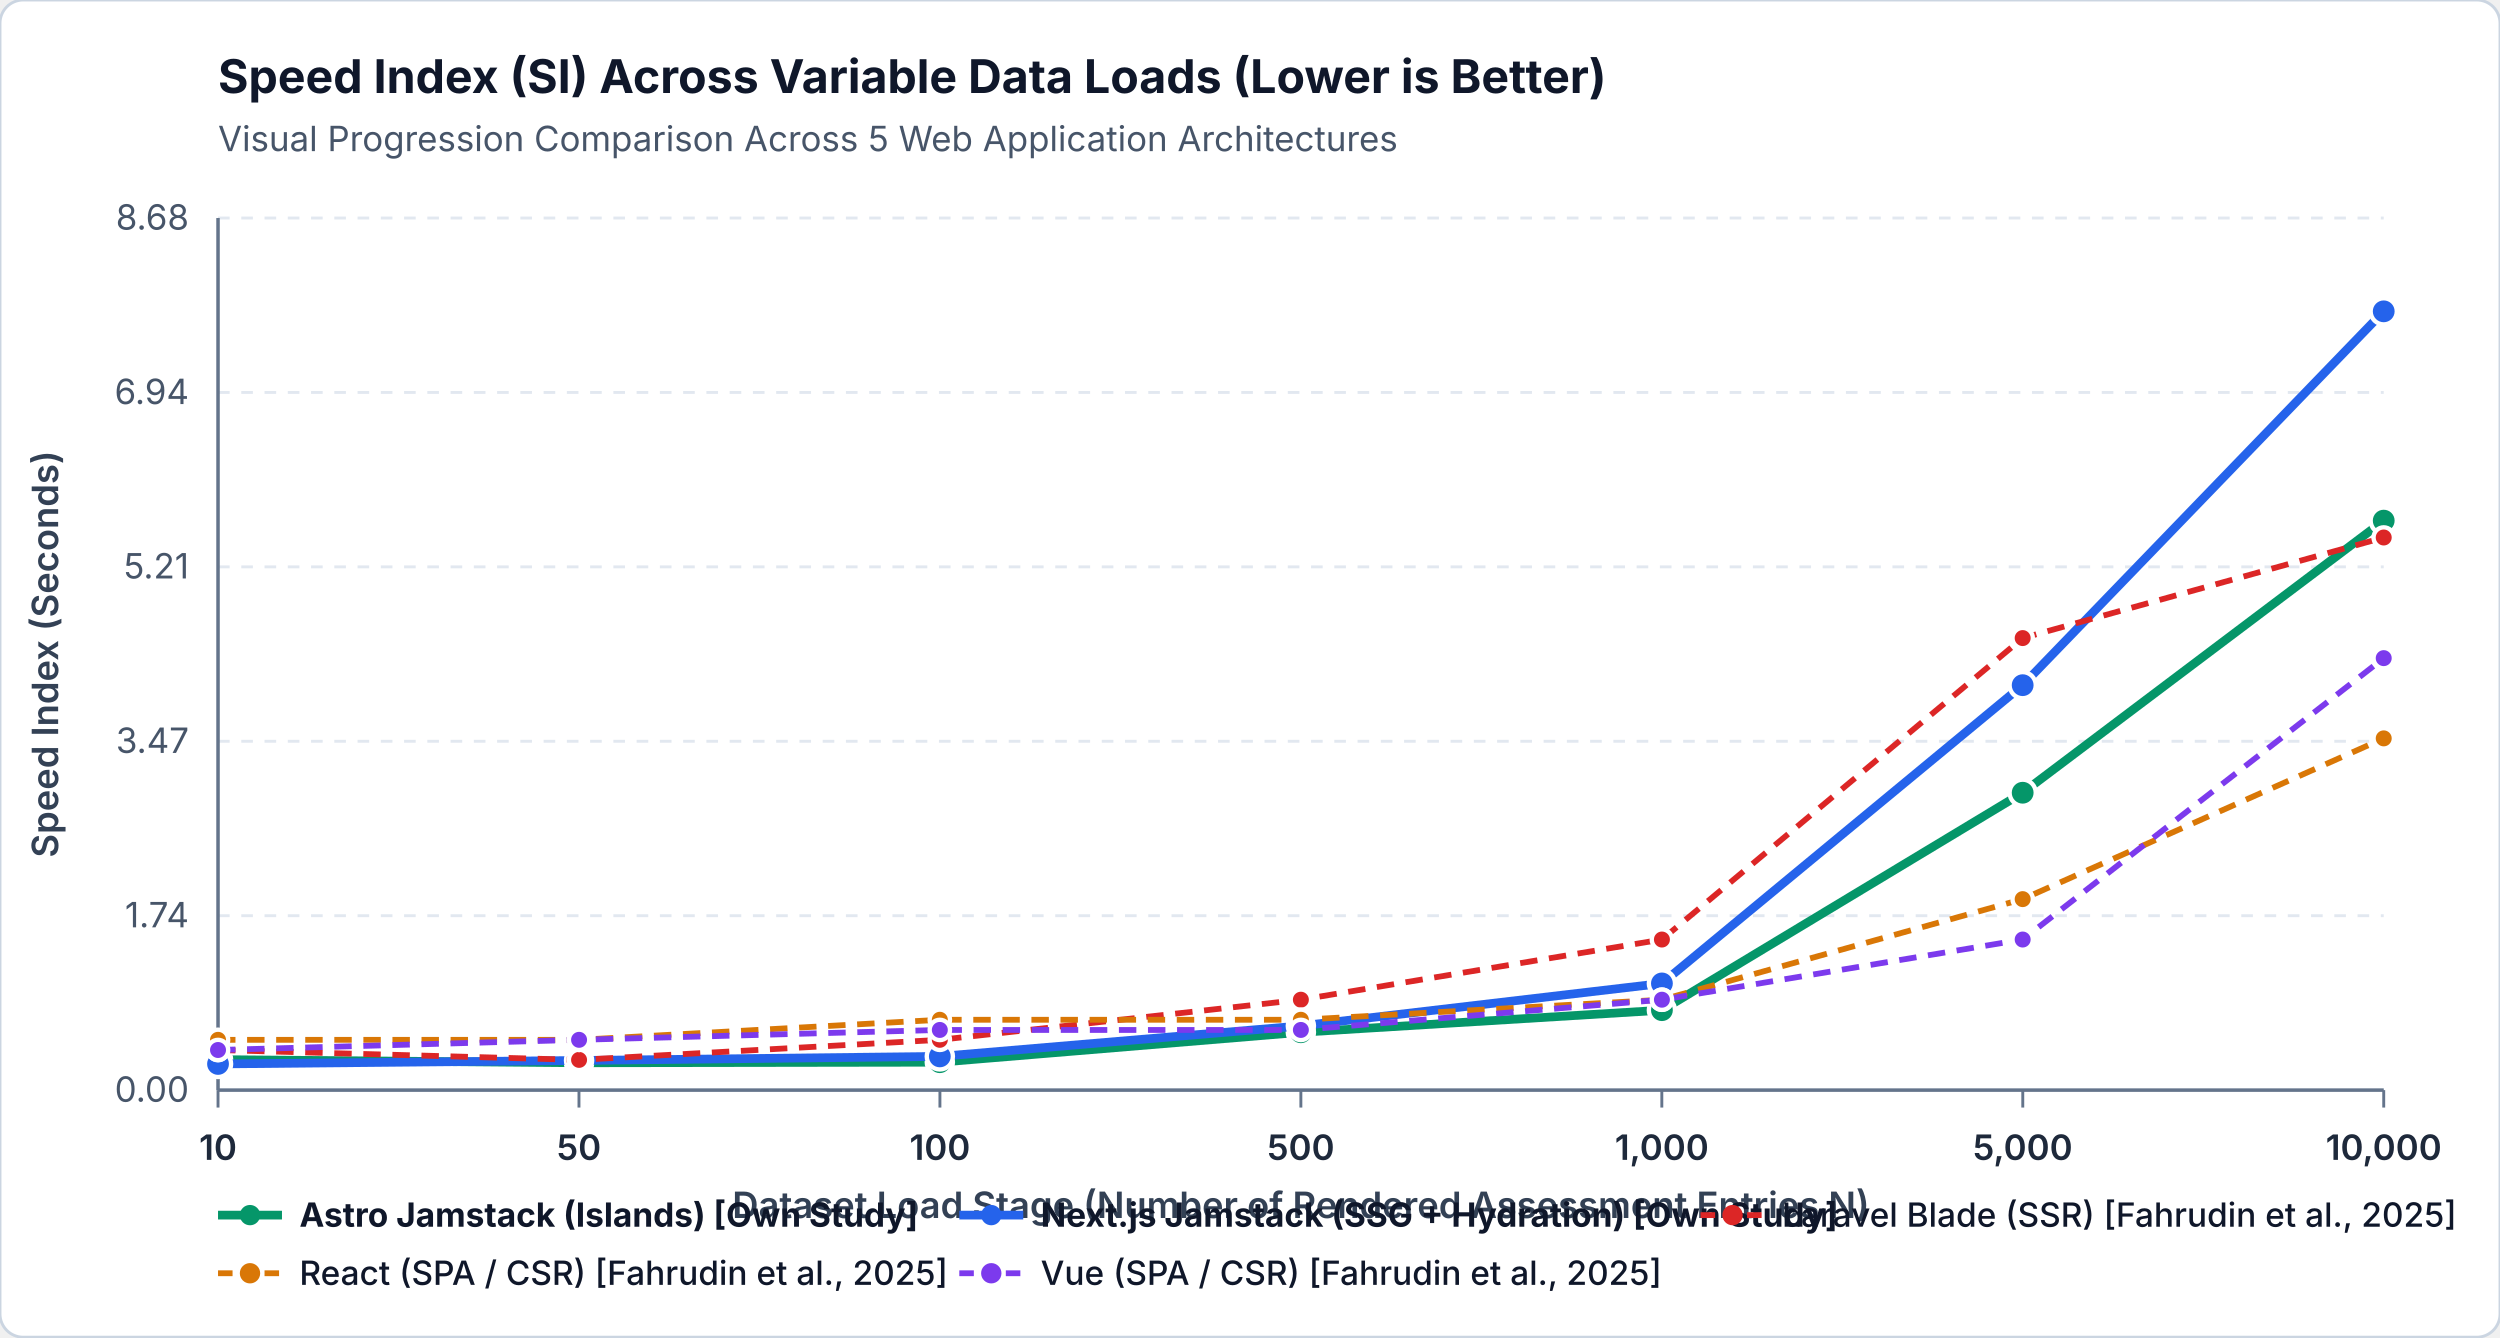
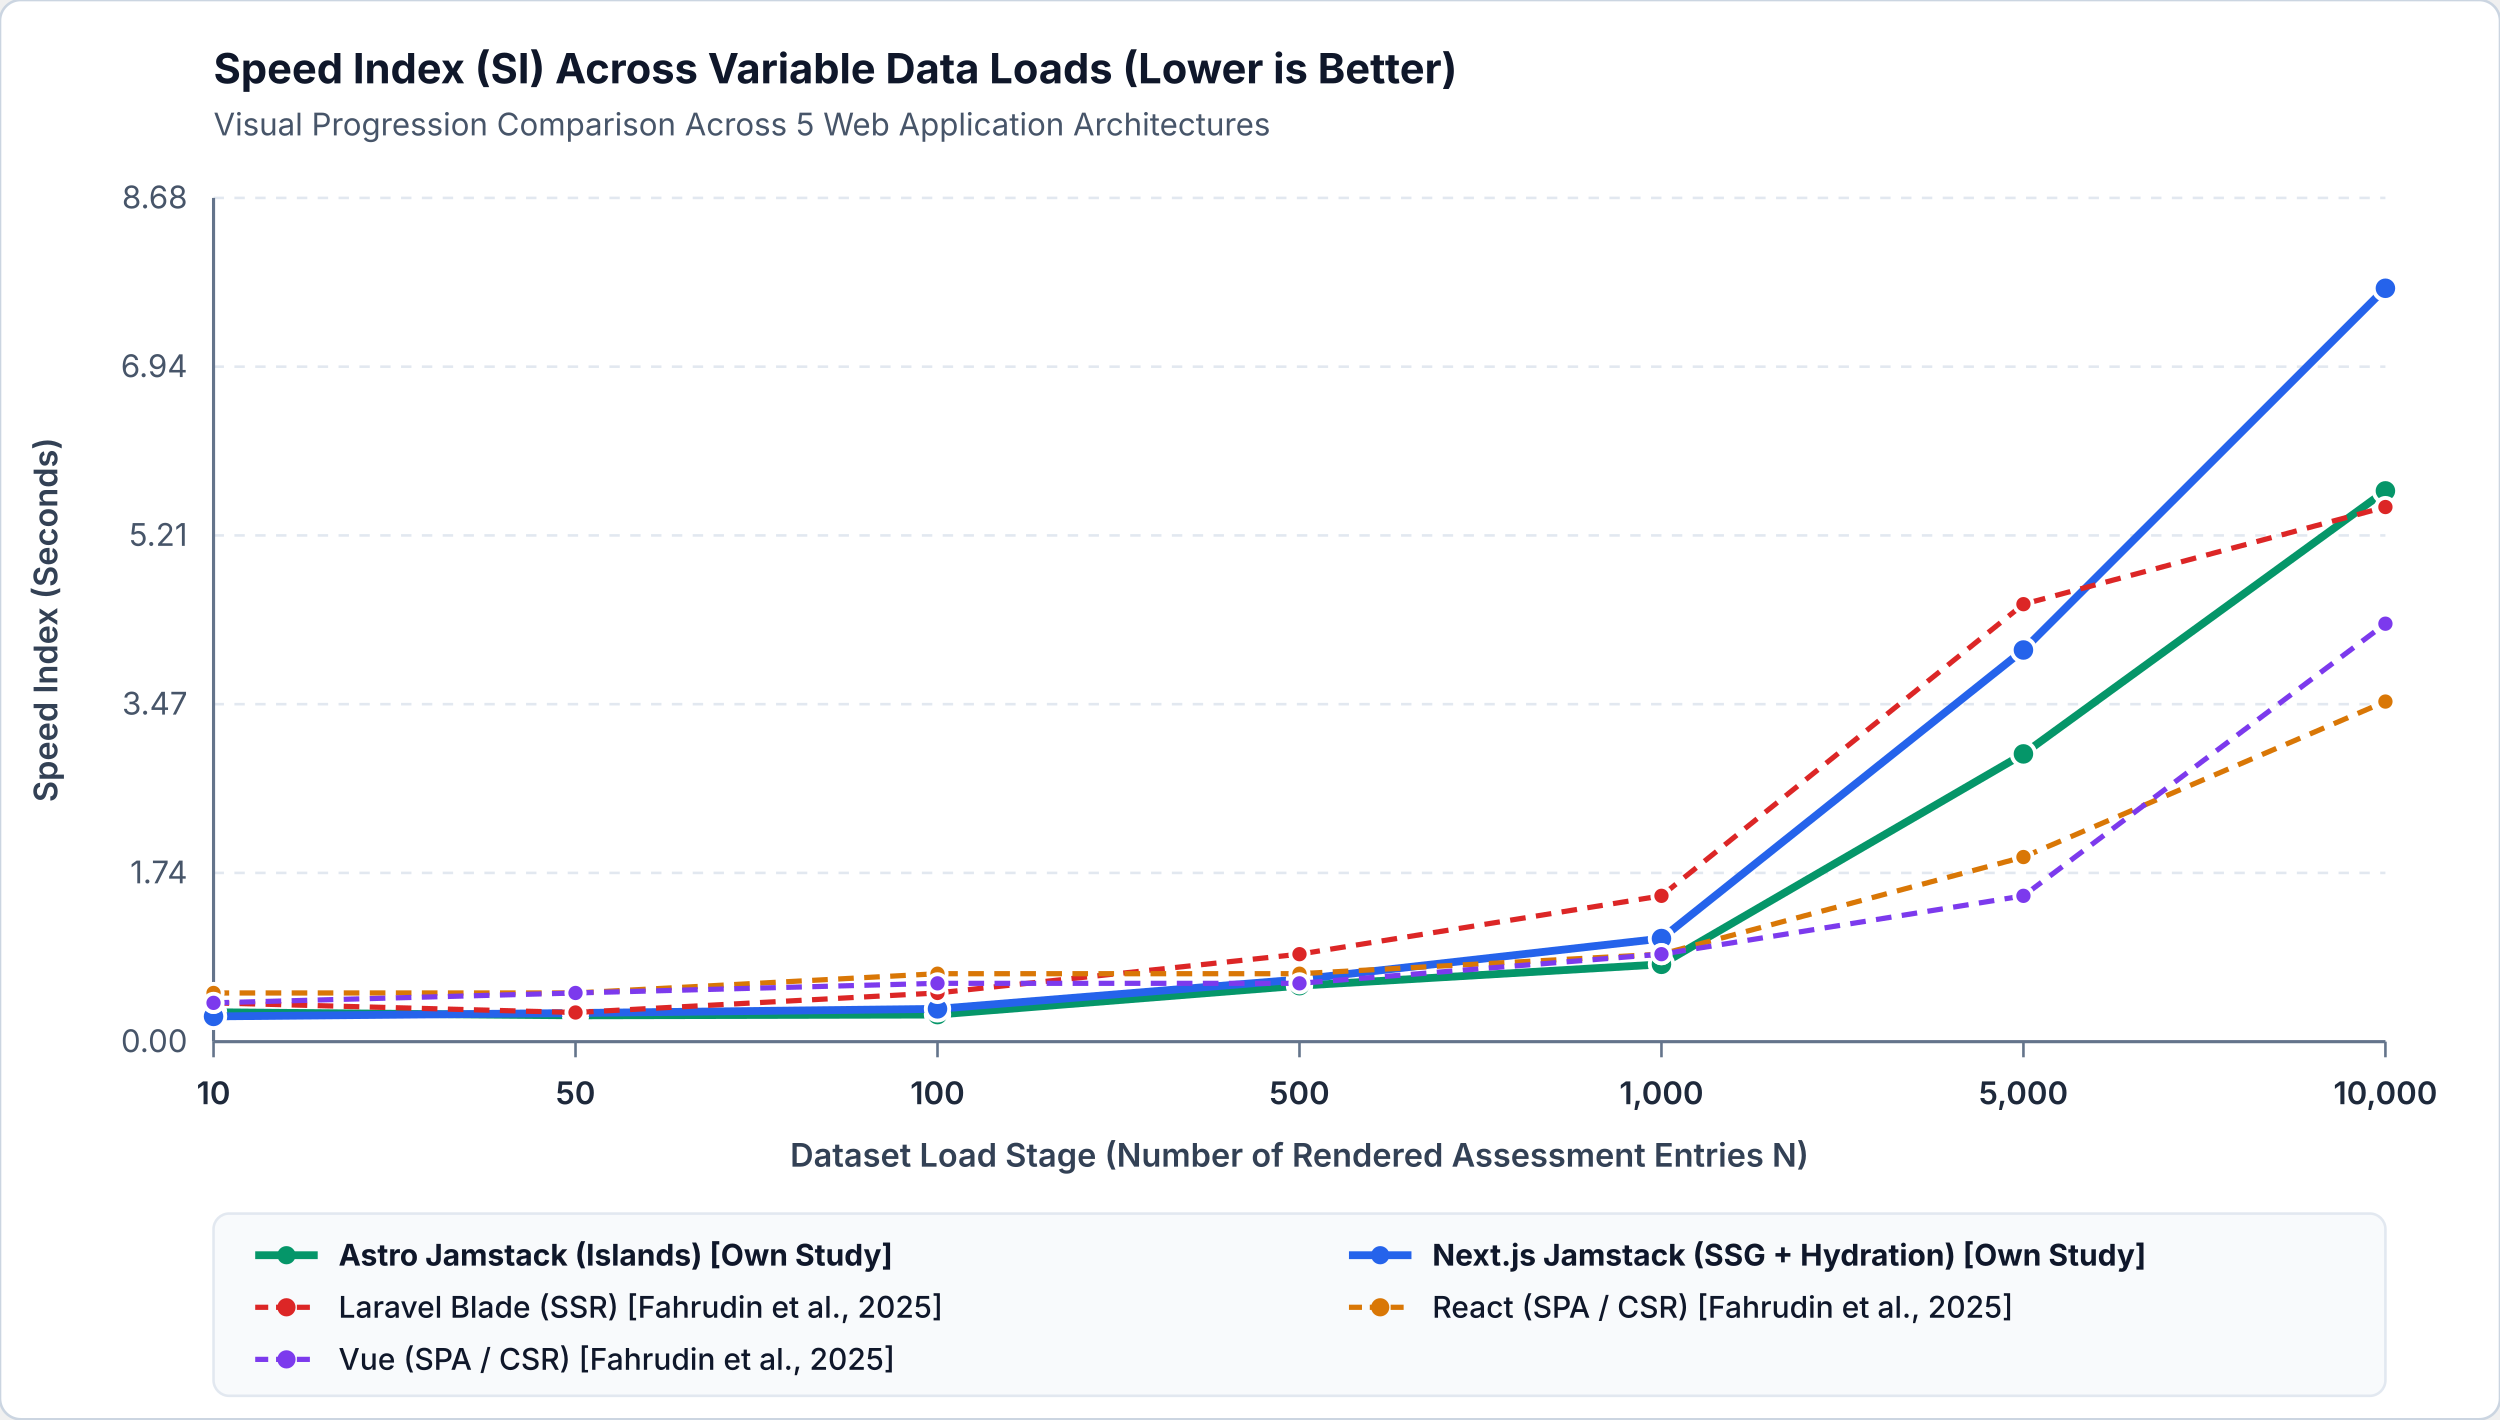
- <svg xmlns="http://www.w3.org/2000/svg" viewBox="0 0 860 460" width="100%" height="100%">
-   <rect width="860" height="460" fill="#ffffff" rx="8" stroke="#cbd5e1" stroke-width="1" />
-   <text x="75" y="32" font-family="Inter, system-ui, sans-serif" font-size="16" font-weight="700" fill="#0f172a">Speed Index (SI) Across Variable Data Loads (Lower is Better)</text>
-   <text x="75" y="52" font-family="Inter, system-ui, sans-serif" font-size="12" fill="#475569">Visual Progression Comparison Across 5 Web Application Architectures</text>
-   <line x1="75" y1="375" x2="820" y2="375" stroke="#e2e8f0" stroke-dasharray="none" stroke-width="1" />
-   <text x="65" y="379" text-anchor="end" font-family="Inter, system-ui, sans-serif" font-size="12" fill="#475569">0.00</text>
-   <line x1="75" y1="315" x2="820" y2="315" stroke="#e2e8f0" stroke-dasharray="4 4" stroke-width="1" />
-   <text x="65" y="319" text-anchor="end" font-family="Inter, system-ui, sans-serif" font-size="12" fill="#475569">1.74</text>
-   <line x1="75" y1="255" x2="820" y2="255" stroke="#e2e8f0" stroke-dasharray="4 4" stroke-width="1" />
-   <text x="65" y="259" text-anchor="end" font-family="Inter, system-ui, sans-serif" font-size="12" fill="#475569">3.47</text>
-   <line x1="75" y1="195" x2="820" y2="195" stroke="#e2e8f0" stroke-dasharray="4 4" stroke-width="1" />
-   <text x="65" y="199" text-anchor="end" font-family="Inter, system-ui, sans-serif" font-size="12" fill="#475569">5.21</text>
-   <line x1="75" y1="135" x2="820" y2="135" stroke="#e2e8f0" stroke-dasharray="4 4" stroke-width="1" />
-   <text x="65" y="139" text-anchor="end" font-family="Inter, system-ui, sans-serif" font-size="12" fill="#475569">6.94</text>
-   <line x1="75" y1="75" x2="820" y2="75" stroke="#e2e8f0" stroke-dasharray="4 4" stroke-width="1" />
-   <text x="65" y="79" text-anchor="end" font-family="Inter, system-ui, sans-serif" font-size="12" fill="#475569">8.68</text>
-   <line x1="75" y1="75" x2="75" y2="375" stroke="#64748b" stroke-width="1.2" />
-   <line x1="75" y1="375" x2="820" y2="375" stroke="#64748b" stroke-width="1.2" />
-   <line x1="75" y1="375" x2="75" y2="381" stroke="#64748b" stroke-width="1" />
-   <text x="75" y="399" text-anchor="middle" font-family="Inter, system-ui, sans-serif" font-size="12" font-weight="600" fill="#1e293b">10</text>
-   <line x1="199.167" y1="375" x2="199.167" y2="381" stroke="#64748b" stroke-width="1" />
-   <text x="199.167" y="399" text-anchor="middle" font-family="Inter, system-ui, sans-serif" font-size="12" font-weight="600" fill="#1e293b">50</text>
-   <line x1="323.333" y1="375" x2="323.333" y2="381" stroke="#64748b" stroke-width="1" />
-   <text x="323.333" y="399" text-anchor="middle" font-family="Inter, system-ui, sans-serif" font-size="12" font-weight="600" fill="#1e293b">100</text>
-   <line x1="447.5" y1="375" x2="447.5" y2="381" stroke="#64748b" stroke-width="1" />
-   <text x="447.5" y="399" text-anchor="middle" font-family="Inter, system-ui, sans-serif" font-size="12" font-weight="600" fill="#1e293b">500</text>
-   <line x1="571.667" y1="375" x2="571.667" y2="381" stroke="#64748b" stroke-width="1" />
-   <text x="571.667" y="399" text-anchor="middle" font-family="Inter, system-ui, sans-serif" font-size="12" font-weight="600" fill="#1e293b">1,000</text>
-   <line x1="695.833" y1="375" x2="695.833" y2="381" stroke="#64748b" stroke-width="1" />
-   <text x="695.833" y="399" text-anchor="middle" font-family="Inter, system-ui, sans-serif" font-size="12" font-weight="600" fill="#1e293b">5,000</text>
-   <line x1="820" y1="375" x2="820" y2="381" stroke="#64748b" stroke-width="1" />
-   <text x="820" y="399" text-anchor="middle" font-family="Inter, system-ui, sans-serif" font-size="12" font-weight="600" fill="#1e293b">10,000</text>
-   <text x="447.5" y="419" text-anchor="middle" font-family="Inter, system-ui, sans-serif" font-size="12.5" font-weight="600" fill="#334155">Dataset Load Stage (Number of Rendered Assessment Entries N)</text>
-   <text x="20" y="225" text-anchor="middle" transform="rotate(-90, 20, 225)" font-family="Inter, system-ui, sans-serif" font-size="12.5" font-weight="600" fill="#334155">Speed Index (Seconds)</text>
-   <path d="M 75.0 364.5 L 199.2 365.6 L 323.3 365.4 L 447.5 355.1 L 571.7 347.5 L 695.8 272.7 L 820.0 179.1" fill="none" stroke="#059669" stroke-width="3" stroke-dasharray="none" />
-   <circle cx="75.0" cy="364.5" r="4.5" fill="#059669" stroke="#ffffff" stroke-width="1.5" />
-   <circle cx="199.2" cy="365.6" r="4.5" fill="#059669" stroke="#ffffff" stroke-width="1.5" />
-   <circle cx="323.3" cy="365.4" r="4.5" fill="#059669" stroke="#ffffff" stroke-width="1.5" />
-   <circle cx="447.5" cy="355.1" r="4.5" fill="#059669" stroke="#ffffff" stroke-width="1.5" />
-   <circle cx="571.7" cy="347.5" r="4.5" fill="#059669" stroke="#ffffff" stroke-width="1.5" />
-   <circle cx="695.8" cy="272.7" r="4.5" fill="#059669" stroke="#ffffff" stroke-width="1.5" />
-   <circle cx="820.0" cy="179.1" r="4.5" fill="#059669" stroke="#ffffff" stroke-width="1.5" />
-   <path d="M 75.0 366.0 L 199.2 364.8 L 323.3 363.4 L 447.5 352.9 L 571.7 338.3 L 695.8 235.7 L 820.0 107.1" fill="none" stroke="#2563eb" stroke-width="3" stroke-dasharray="none" />
-   <circle cx="75.0" cy="366.0" r="4.5" fill="#2563eb" stroke="#ffffff" stroke-width="1.5" />
-   <circle cx="199.2" cy="364.8" r="4.5" fill="#2563eb" stroke="#ffffff" stroke-width="1.5" />
-   <circle cx="323.3" cy="363.4" r="4.5" fill="#2563eb" stroke="#ffffff" stroke-width="1.5" />
-   <circle cx="447.5" cy="352.9" r="4.5" fill="#2563eb" stroke="#ffffff" stroke-width="1.5" />
-   <circle cx="571.7" cy="338.3" r="4.5" fill="#2563eb" stroke="#ffffff" stroke-width="1.5" />
-   <circle cx="695.8" cy="235.7" r="4.5" fill="#2563eb" stroke="#ffffff" stroke-width="1.5" />
-   <circle cx="820.0" cy="107.1" r="4.5" fill="#2563eb" stroke="#ffffff" stroke-width="1.5" />
-   <path d="M 75.0 361.2 L 199.2 364.6 L 323.3 357.7 L 447.5 343.9 L 571.7 323.2 L 695.8 219.5 L 820.0 184.9" fill="none" stroke="#dc2626" stroke-width="2" stroke-dasharray="6 4" />
-   <circle cx="75.0" cy="361.2" r="3.5" fill="#dc2626" stroke="#ffffff" stroke-width="1.5" />
-   <circle cx="199.2" cy="364.6" r="3.5" fill="#dc2626" stroke="#ffffff" stroke-width="1.5" />
-   <circle cx="323.3" cy="357.7" r="3.5" fill="#dc2626" stroke="#ffffff" stroke-width="1.5" />
-   <circle cx="447.5" cy="343.9" r="3.5" fill="#dc2626" stroke="#ffffff" stroke-width="1.5" />
-   <circle cx="571.7" cy="323.2" r="3.5" fill="#dc2626" stroke="#ffffff" stroke-width="1.5" />
-   <circle cx="695.8" cy="219.5" r="3.5" fill="#dc2626" stroke="#ffffff" stroke-width="1.5" />
-   <circle cx="820.0" cy="184.9" r="3.5" fill="#dc2626" stroke="#ffffff" stroke-width="1.5" />
-   <path d="M 75.0 357.7 L 199.2 357.7 L 323.3 350.8 L 447.5 350.8 L 571.7 343.9 L 695.8 309.3 L 820.0 254.0" fill="none" stroke="#d97706" stroke-width="2" stroke-dasharray="6 4" />
-   <circle cx="75.0" cy="357.7" r="3.5" fill="#d97706" stroke="#ffffff" stroke-width="1.5" />
-   <circle cx="199.2" cy="357.7" r="3.5" fill="#d97706" stroke="#ffffff" stroke-width="1.5" />
-   <circle cx="323.3" cy="350.8" r="3.5" fill="#d97706" stroke="#ffffff" stroke-width="1.5" />
-   <circle cx="447.5" cy="350.8" r="3.5" fill="#d97706" stroke="#ffffff" stroke-width="1.5" />
-   <circle cx="571.7" cy="343.9" r="3.5" fill="#d97706" stroke="#ffffff" stroke-width="1.5" />
-   <circle cx="695.8" cy="309.3" r="3.5" fill="#d97706" stroke="#ffffff" stroke-width="1.5" />
-   <circle cx="820.0" cy="254.0" r="3.5" fill="#d97706" stroke="#ffffff" stroke-width="1.5" />
-   <path d="M 75.0 361.2 L 199.2 357.7 L 323.3 354.3 L 447.5 354.3 L 571.7 343.9 L 695.8 323.2 L 820.0 226.4" fill="none" stroke="#7c3aed" stroke-width="2" stroke-dasharray="6 4" />
-   <circle cx="75.0" cy="361.2" r="3.5" fill="#7c3aed" stroke="#ffffff" stroke-width="1.5" />
-   <circle cx="199.2" cy="357.7" r="3.5" fill="#7c3aed" stroke="#ffffff" stroke-width="1.5" />
-   <circle cx="323.3" cy="354.3" r="3.5" fill="#7c3aed" stroke="#ffffff" stroke-width="1.5" />
-   <circle cx="447.5" cy="354.3" r="3.5" fill="#7c3aed" stroke="#ffffff" stroke-width="1.5" />
-   <circle cx="571.7" cy="343.9" r="3.5" fill="#7c3aed" stroke="#ffffff" stroke-width="1.5" />
-   <circle cx="695.8" cy="323.2" r="3.5" fill="#7c3aed" stroke="#ffffff" stroke-width="1.5" />
-   <circle cx="820.0" cy="226.4" r="3.5" fill="#7c3aed" stroke="#ffffff" stroke-width="1.5" />
-   <line x1="75" y1="418" x2="97" y2="418" stroke="#059669" stroke-width="3" stroke-dasharray="none" />
-   <circle cx="86" cy="418" r="3.5" fill="#059669" />
-   <text x="103" y="422" font-family="Inter, system-ui, sans-serif" font-size="11.5" font-weight="700" fill="#0f172a">Astro Jamstack (Islands) [Own Study]</text>
-   <line x1="330" y1="418" x2="352" y2="418" stroke="#2563eb" stroke-width="3" stroke-dasharray="none" />
-   <circle cx="341" cy="418" r="3.5" fill="#2563eb" />
-   <text x="358" y="422" font-family="Inter, system-ui, sans-serif" font-size="11.5" font-weight="700" fill="#0f172a">Next.js Jamstack (SSG + Hydration) [Own Study]</text>
-   <line x1="585" y1="418" x2="607" y2="418" stroke="#dc2626" stroke-width="2" stroke-dasharray="5 3" />
-   <circle cx="596" cy="418" r="3.5" fill="#dc2626" />
-   <text x="613" y="422" font-family="Inter, system-ui, sans-serif" font-size="11.5" font-weight="500" fill="#0f172a">Laravel Blade (SSR) [Fahrudin et al., 2025]</text>
-   <line x1="75" y1="438" x2="97" y2="438" stroke="#d97706" stroke-width="2" stroke-dasharray="5 3" />
-   <circle cx="86" cy="438" r="3.5" fill="#d97706" />
-   <text x="103" y="442" font-family="Inter, system-ui, sans-serif" font-size="11.5" font-weight="500" fill="#0f172a">React (SPA / CSR) [Fahrudin et al., 2025]</text>
-   <line x1="330" y1="438" x2="352" y2="438" stroke="#7c3aed" stroke-width="2" stroke-dasharray="5 3" />
-   <circle cx="341" cy="438" r="3.5" fill="#7c3aed" />
-   <text x="358" y="442" font-family="Inter, system-ui, sans-serif" font-size="11.5" font-weight="500" fill="#0f172a">Vue (SPA / CSR) [Fahrudin et al., 2025]</text>
+ <svg xmlns="http://www.w3.org/2000/svg" viewBox="0 0 960 545" width="100%" height="100%">
+   <rect width="960" height="545" fill="#ffffff" rx="8" stroke="#cbd5e1" stroke-width="1" />
+   <text x="82" y="32" font-family="Inter, system-ui, sans-serif" font-size="16" font-weight="700" fill="#0f172a">Speed Index (SI) Across Variable Data Loads (Lower is Better)</text>
+   <text x="82" y="52" font-family="Inter, system-ui, sans-serif" font-size="12" fill="#475569">Visual Progression Comparison Across 5 Web Application Architectures</text>
+   <line x1="82" y1="400" x2="916" y2="400" stroke="#e2e8f0" stroke-dasharray="none" stroke-width="1" />
+   <text x="72" y="404" text-anchor="end" font-family="Inter, system-ui, sans-serif" font-size="12" fill="#475569">0.00</text>
+   <line x1="82" y1="335.2" x2="916" y2="335.2" stroke="#e2e8f0" stroke-dasharray="4 4" stroke-width="1" />
+   <text x="72" y="339.2" text-anchor="end" font-family="Inter, system-ui, sans-serif" font-size="12" fill="#475569">1.74</text>
+   <line x1="82" y1="270.4" x2="916" y2="270.4" stroke="#e2e8f0" stroke-dasharray="4 4" stroke-width="1" />
+   <text x="72" y="274.4" text-anchor="end" font-family="Inter, system-ui, sans-serif" font-size="12" fill="#475569">3.47</text>
+   <line x1="82" y1="205.6" x2="916" y2="205.6" stroke="#e2e8f0" stroke-dasharray="4 4" stroke-width="1" />
+   <text x="72" y="209.6" text-anchor="end" font-family="Inter, system-ui, sans-serif" font-size="12" fill="#475569">5.21</text>
+   <line x1="82" y1="140.8" x2="916" y2="140.8" stroke="#e2e8f0" stroke-dasharray="4 4" stroke-width="1" />
+   <text x="72" y="144.8" text-anchor="end" font-family="Inter, system-ui, sans-serif" font-size="12" fill="#475569">6.94</text>
+   <line x1="82" y1="76" x2="916" y2="76" stroke="#e2e8f0" stroke-dasharray="4 4" stroke-width="1" />
+   <text x="72" y="80" text-anchor="end" font-family="Inter, system-ui, sans-serif" font-size="12" fill="#475569">8.68</text>
+   <line x1="82" y1="76" x2="82" y2="400" stroke="#64748b" stroke-width="1.2" />
+   <line x1="82" y1="400" x2="916" y2="400" stroke="#64748b" stroke-width="1.2" />
+   <line x1="82" y1="400" x2="82" y2="406" stroke="#64748b" stroke-width="1" />
+   <text x="82" y="424" text-anchor="middle" font-family="Inter, system-ui, sans-serif" font-size="12" font-weight="600" fill="#1e293b">10</text>
+   <line x1="221" y1="400" x2="221" y2="406" stroke="#64748b" stroke-width="1" />
+   <text x="221" y="424" text-anchor="middle" font-family="Inter, system-ui, sans-serif" font-size="12" font-weight="600" fill="#1e293b">50</text>
+   <line x1="360" y1="400" x2="360" y2="406" stroke="#64748b" stroke-width="1" />
+   <text x="360" y="424" text-anchor="middle" font-family="Inter, system-ui, sans-serif" font-size="12" font-weight="600" fill="#1e293b">100</text>
+   <line x1="499" y1="400" x2="499" y2="406" stroke="#64748b" stroke-width="1" />
+   <text x="499" y="424" text-anchor="middle" font-family="Inter, system-ui, sans-serif" font-size="12" font-weight="600" fill="#1e293b">500</text>
+   <line x1="638" y1="400" x2="638" y2="406" stroke="#64748b" stroke-width="1" />
+   <text x="638" y="424" text-anchor="middle" font-family="Inter, system-ui, sans-serif" font-size="12" font-weight="600" fill="#1e293b">1,000</text>
+   <line x1="777" y1="400" x2="777" y2="406" stroke="#64748b" stroke-width="1" />
+   <text x="777" y="424" text-anchor="middle" font-family="Inter, system-ui, sans-serif" font-size="12" font-weight="600" fill="#1e293b">5,000</text>
+   <line x1="916" y1="400" x2="916" y2="406" stroke="#64748b" stroke-width="1" />
+   <text x="916" y="424" text-anchor="middle" font-family="Inter, system-ui, sans-serif" font-size="12" font-weight="600" fill="#1e293b">10,000</text>
+   <text x="499" y="448" text-anchor="middle" font-family="Inter, system-ui, sans-serif" font-size="12.5" font-weight="600" fill="#334155">Dataset Load Stage (Number of Rendered Assessment Entries N)</text>
+   <text x="22" y="238" text-anchor="middle" transform="rotate(-90, 22, 238)" font-family="Inter, system-ui, sans-serif" font-size="12.5" font-weight="600" fill="#334155">Speed Index (Seconds)</text>
+   <path d="M 82.0 388.7 L 221.0 389.9 L 360.0 389.6 L 499.0 378.5 L 638.0 370.3 L 777.0 289.5 L 916.0 188.5" fill="none" stroke="#059669" stroke-width="3" stroke-dasharray="none" />
+   <circle cx="82.0" cy="388.7" r="4.5" fill="#059669" stroke="#ffffff" stroke-width="1.5" />
+   <circle cx="221.0" cy="389.9" r="4.5" fill="#059669" stroke="#ffffff" stroke-width="1.5" />
+   <circle cx="360.0" cy="389.6" r="4.5" fill="#059669" stroke="#ffffff" stroke-width="1.5" />
+   <circle cx="499.0" cy="378.5" r="4.5" fill="#059669" stroke="#ffffff" stroke-width="1.5" />
+   <circle cx="638.0" cy="370.3" r="4.5" fill="#059669" stroke="#ffffff" stroke-width="1.5" />
+   <circle cx="777.0" cy="289.5" r="4.5" fill="#059669" stroke="#ffffff" stroke-width="1.5" />
+   <circle cx="916.0" cy="188.5" r="4.5" fill="#059669" stroke="#ffffff" stroke-width="1.5" />
+   <path d="M 82.0 390.3 L 221.0 389.0 L 360.0 387.4 L 499.0 376.1 L 638.0 360.4 L 777.0 249.6 L 916.0 110.7" fill="none" stroke="#2563eb" stroke-width="3" stroke-dasharray="none" />
+   <circle cx="82.0" cy="390.3" r="4.5" fill="#2563eb" stroke="#ffffff" stroke-width="1.5" />
+   <circle cx="221.0" cy="389.0" r="4.5" fill="#2563eb" stroke="#ffffff" stroke-width="1.5" />
+   <circle cx="360.0" cy="387.4" r="4.5" fill="#2563eb" stroke="#ffffff" stroke-width="1.5" />
+   <circle cx="499.0" cy="376.1" r="4.5" fill="#2563eb" stroke="#ffffff" stroke-width="1.5" />
+   <circle cx="638.0" cy="360.4" r="4.5" fill="#2563eb" stroke="#ffffff" stroke-width="1.5" />
+   <circle cx="777.0" cy="249.6" r="4.5" fill="#2563eb" stroke="#ffffff" stroke-width="1.5" />
+   <circle cx="916.0" cy="110.7" r="4.5" fill="#2563eb" stroke="#ffffff" stroke-width="1.5" />
+   <path d="M 82.0 385.1 L 221.0 388.8 L 360.0 381.3 L 499.0 366.4 L 638.0 344.0 L 777.0 232.0 L 916.0 194.7" fill="none" stroke="#dc2626" stroke-width="2" stroke-dasharray="6 4" />
+   <circle cx="82.0" cy="385.1" r="3.5" fill="#dc2626" stroke="#ffffff" stroke-width="1.5" />
+   <circle cx="221.0" cy="388.8" r="3.5" fill="#dc2626" stroke="#ffffff" stroke-width="1.5" />
+   <circle cx="360.0" cy="381.3" r="3.5" fill="#dc2626" stroke="#ffffff" stroke-width="1.5" />
+   <circle cx="499.0" cy="366.4" r="3.5" fill="#dc2626" stroke="#ffffff" stroke-width="1.5" />
+   <circle cx="638.0" cy="344.0" r="3.5" fill="#dc2626" stroke="#ffffff" stroke-width="1.5" />
+   <circle cx="777.0" cy="232.0" r="3.5" fill="#dc2626" stroke="#ffffff" stroke-width="1.5" />
+   <circle cx="916.0" cy="194.7" r="3.5" fill="#dc2626" stroke="#ffffff" stroke-width="1.5" />
+   <path d="M 82.0 381.3 L 221.0 381.3 L 360.0 373.9 L 499.0 373.9 L 638.0 366.4 L 777.0 329.1 L 916.0 269.4" fill="none" stroke="#d97706" stroke-width="2" stroke-dasharray="6 4" />
+   <circle cx="82.0" cy="381.3" r="3.5" fill="#d97706" stroke="#ffffff" stroke-width="1.5" />
+   <circle cx="221.0" cy="381.3" r="3.5" fill="#d97706" stroke="#ffffff" stroke-width="1.5" />
+   <circle cx="360.0" cy="373.9" r="3.5" fill="#d97706" stroke="#ffffff" stroke-width="1.5" />
+   <circle cx="499.0" cy="373.9" r="3.5" fill="#d97706" stroke="#ffffff" stroke-width="1.5" />
+   <circle cx="638.0" cy="366.4" r="3.5" fill="#d97706" stroke="#ffffff" stroke-width="1.5" />
+   <circle cx="777.0" cy="329.1" r="3.5" fill="#d97706" stroke="#ffffff" stroke-width="1.5" />
+   <circle cx="916.0" cy="269.4" r="3.5" fill="#d97706" stroke="#ffffff" stroke-width="1.5" />
+   <path d="M 82.0 385.1 L 221.0 381.3 L 360.0 377.6 L 499.0 377.6 L 638.0 366.4 L 777.0 344.0 L 916.0 239.5" fill="none" stroke="#7c3aed" stroke-width="2" stroke-dasharray="6 4" />
+   <circle cx="82.0" cy="385.1" r="3.5" fill="#7c3aed" stroke="#ffffff" stroke-width="1.5" />
+   <circle cx="221.0" cy="381.3" r="3.5" fill="#7c3aed" stroke="#ffffff" stroke-width="1.5" />
+   <circle cx="360.0" cy="377.6" r="3.5" fill="#7c3aed" stroke="#ffffff" stroke-width="1.5" />
+   <circle cx="499.0" cy="377.6" r="3.5" fill="#7c3aed" stroke="#ffffff" stroke-width="1.5" />
+   <circle cx="638.0" cy="366.4" r="3.5" fill="#7c3aed" stroke="#ffffff" stroke-width="1.5" />
+   <circle cx="777.0" cy="344.0" r="3.5" fill="#7c3aed" stroke="#ffffff" stroke-width="1.5" />
+   <circle cx="916.0" cy="239.5" r="3.5" fill="#7c3aed" stroke="#ffffff" stroke-width="1.5" />
+   <rect x="82" y="466" width="834" height="70" rx="6" fill="#f8fafc" stroke="#e2e8f0" stroke-width="1" />
+   <line x1="98" y1="482" x2="122" y2="482" stroke="#059669" stroke-width="3" stroke-dasharray="none" />
+   <circle cx="110" cy="482" r="3.5" fill="#059669" />
+   <text x="130" y="486" font-family="Inter, system-ui, sans-serif" font-size="11.5" font-weight="700" fill="#0f172a">Astro Jamstack (Islands) [Own Study]</text>
+   <line x1="518" y1="482" x2="542" y2="482" stroke="#2563eb" stroke-width="3" stroke-dasharray="none" />
+   <circle cx="530" cy="482" r="3.5" fill="#2563eb" />
+   <text x="550" y="486" font-family="Inter, system-ui, sans-serif" font-size="11.5" font-weight="700" fill="#0f172a">Next.js Jamstack (SSG + Hydration) [Own Study]</text>
+   <line x1="98" y1="502" x2="122" y2="502" stroke="#dc2626" stroke-width="2" stroke-dasharray="5 3" />
+   <circle cx="110" cy="502" r="3.5" fill="#dc2626" />
+   <text x="130" y="506" font-family="Inter, system-ui, sans-serif" font-size="11.5" font-weight="500" fill="#0f172a">Laravel Blade (SSR) [Fahrudin et al., 2025]</text>
+   <line x1="518" y1="502" x2="542" y2="502" stroke="#d97706" stroke-width="2" stroke-dasharray="5 3" />
+   <circle cx="530" cy="502" r="3.5" fill="#d97706" />
+   <text x="550" y="506" font-family="Inter, system-ui, sans-serif" font-size="11.5" font-weight="500" fill="#0f172a">React (SPA / CSR) [Fahrudin et al., 2025]</text>
+   <line x1="98" y1="522" x2="122" y2="522" stroke="#7c3aed" stroke-width="2" stroke-dasharray="5 3" />
+   <circle cx="110" cy="522" r="3.5" fill="#7c3aed" />
+   <text x="130" y="526" font-family="Inter, system-ui, sans-serif" font-size="11.5" font-weight="500" fill="#0f172a">Vue (SPA / CSR) [Fahrudin et al., 2025]</text>
</svg>
